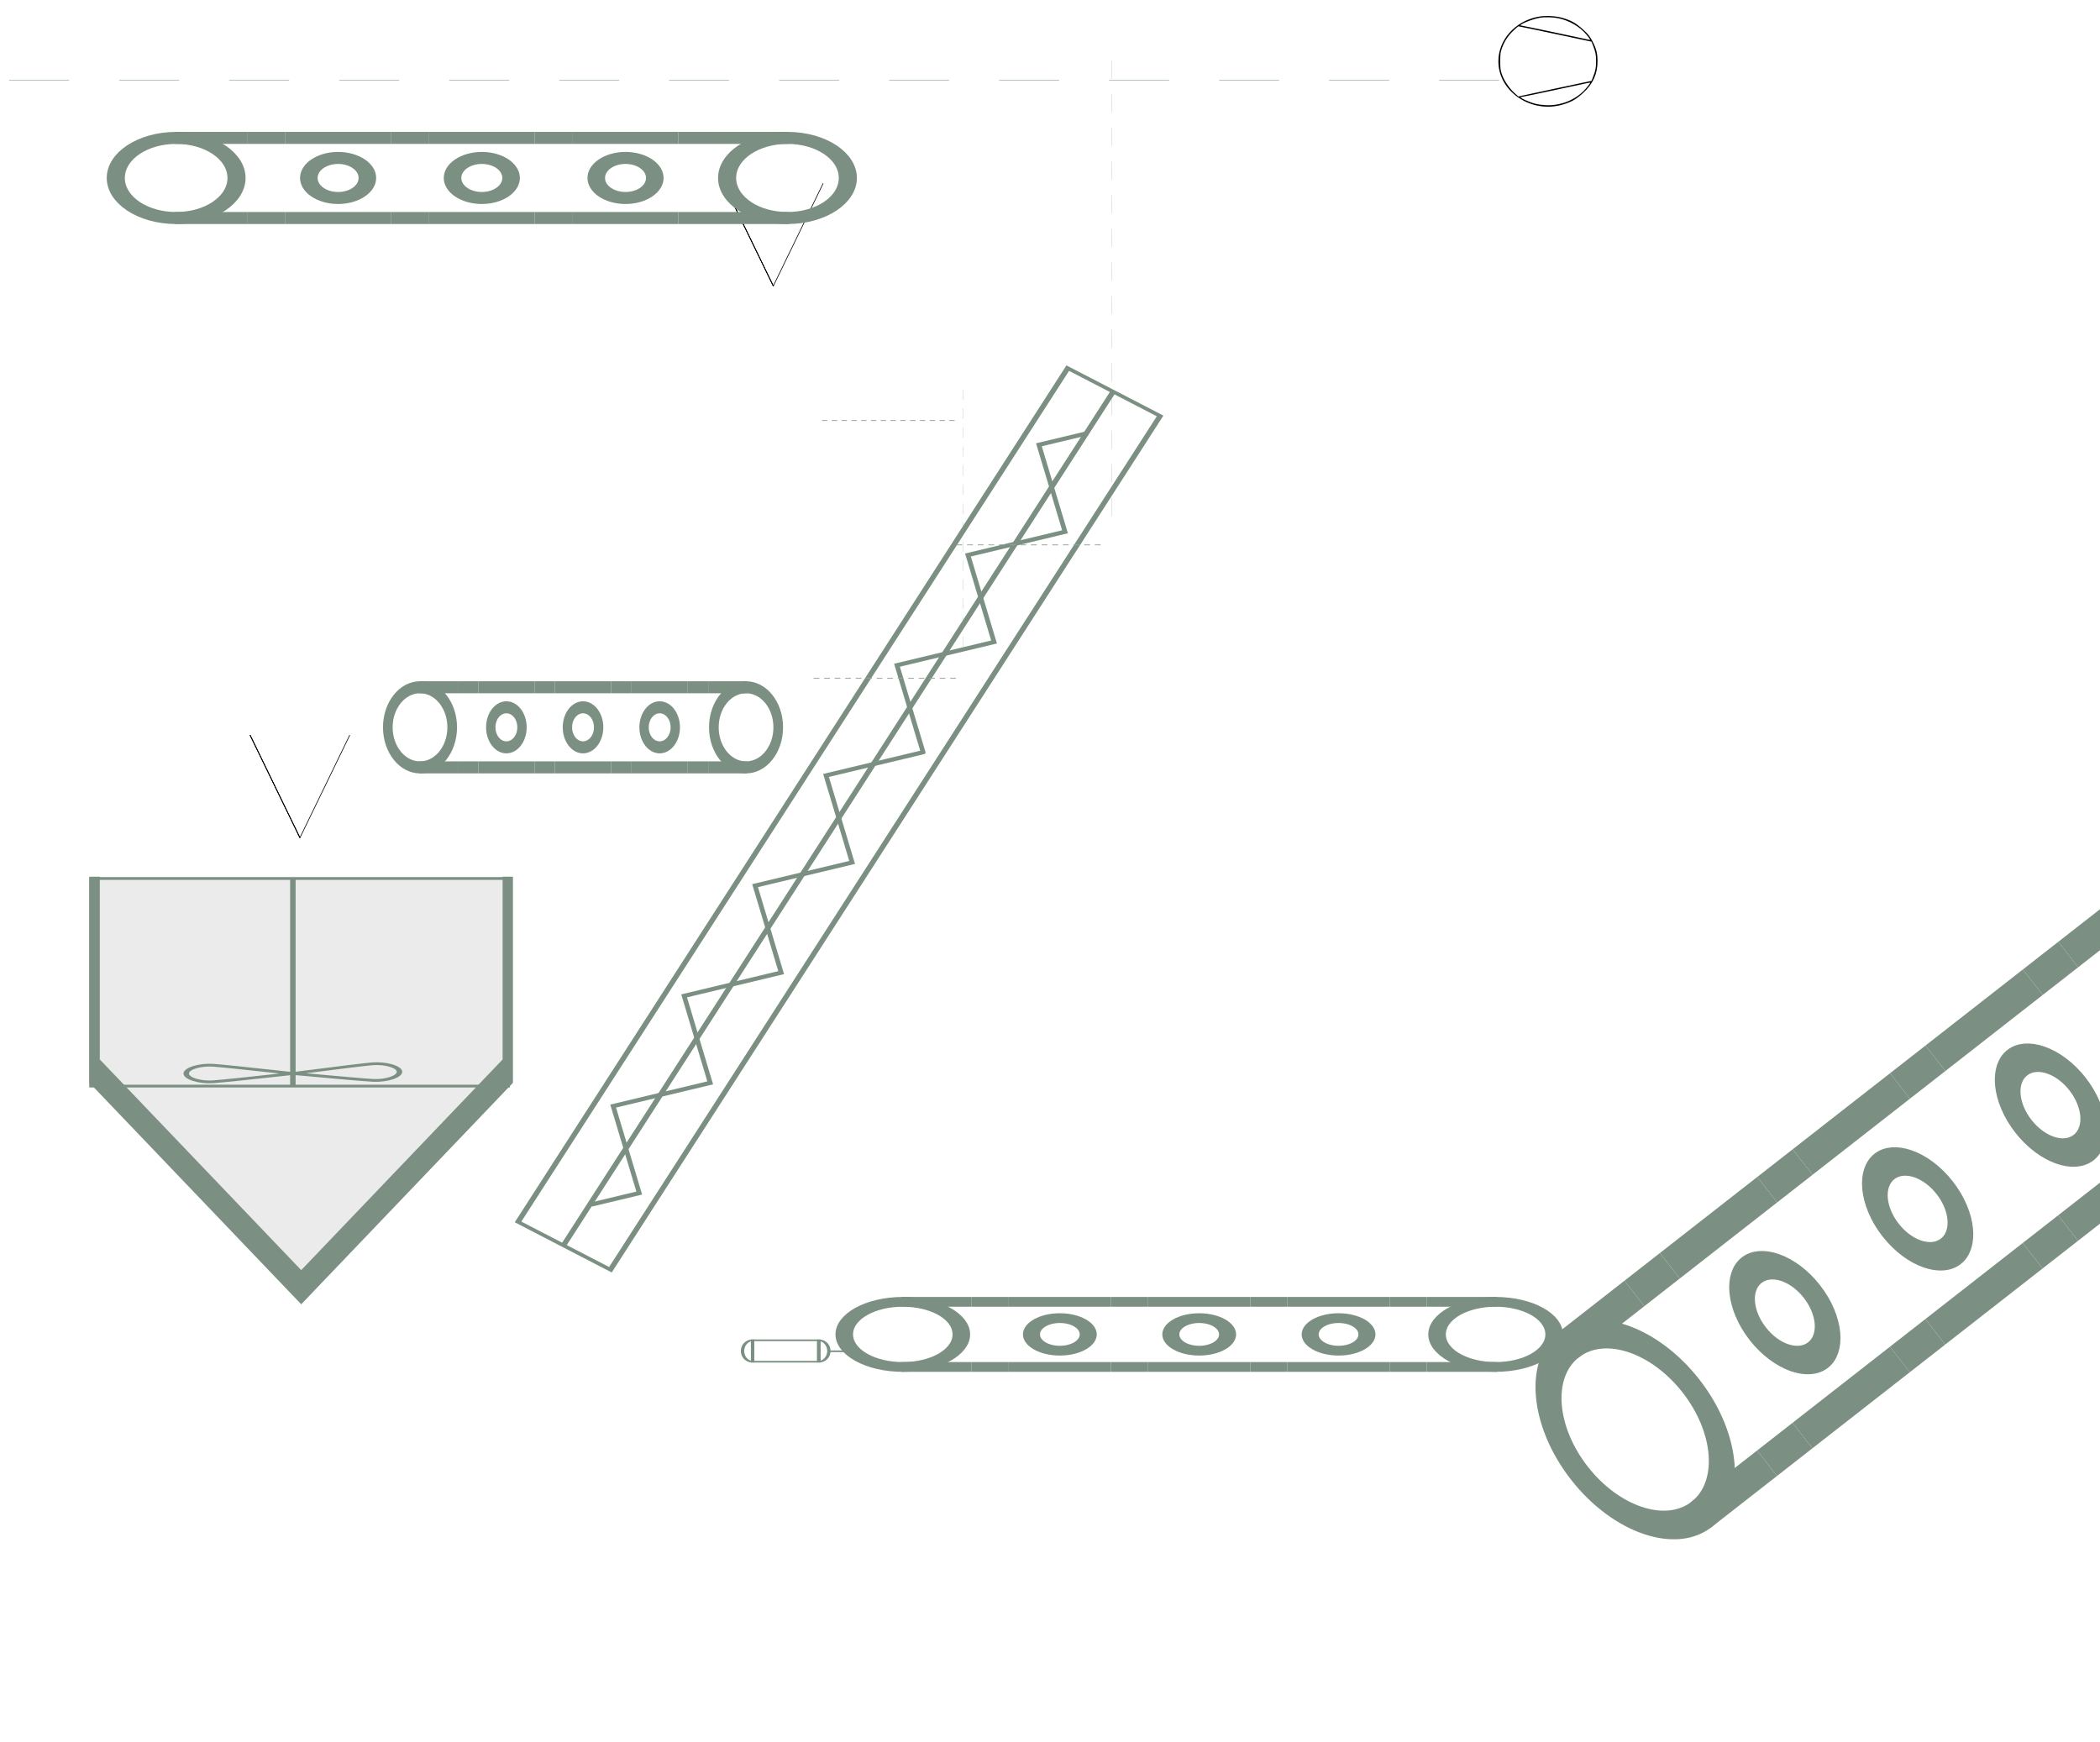
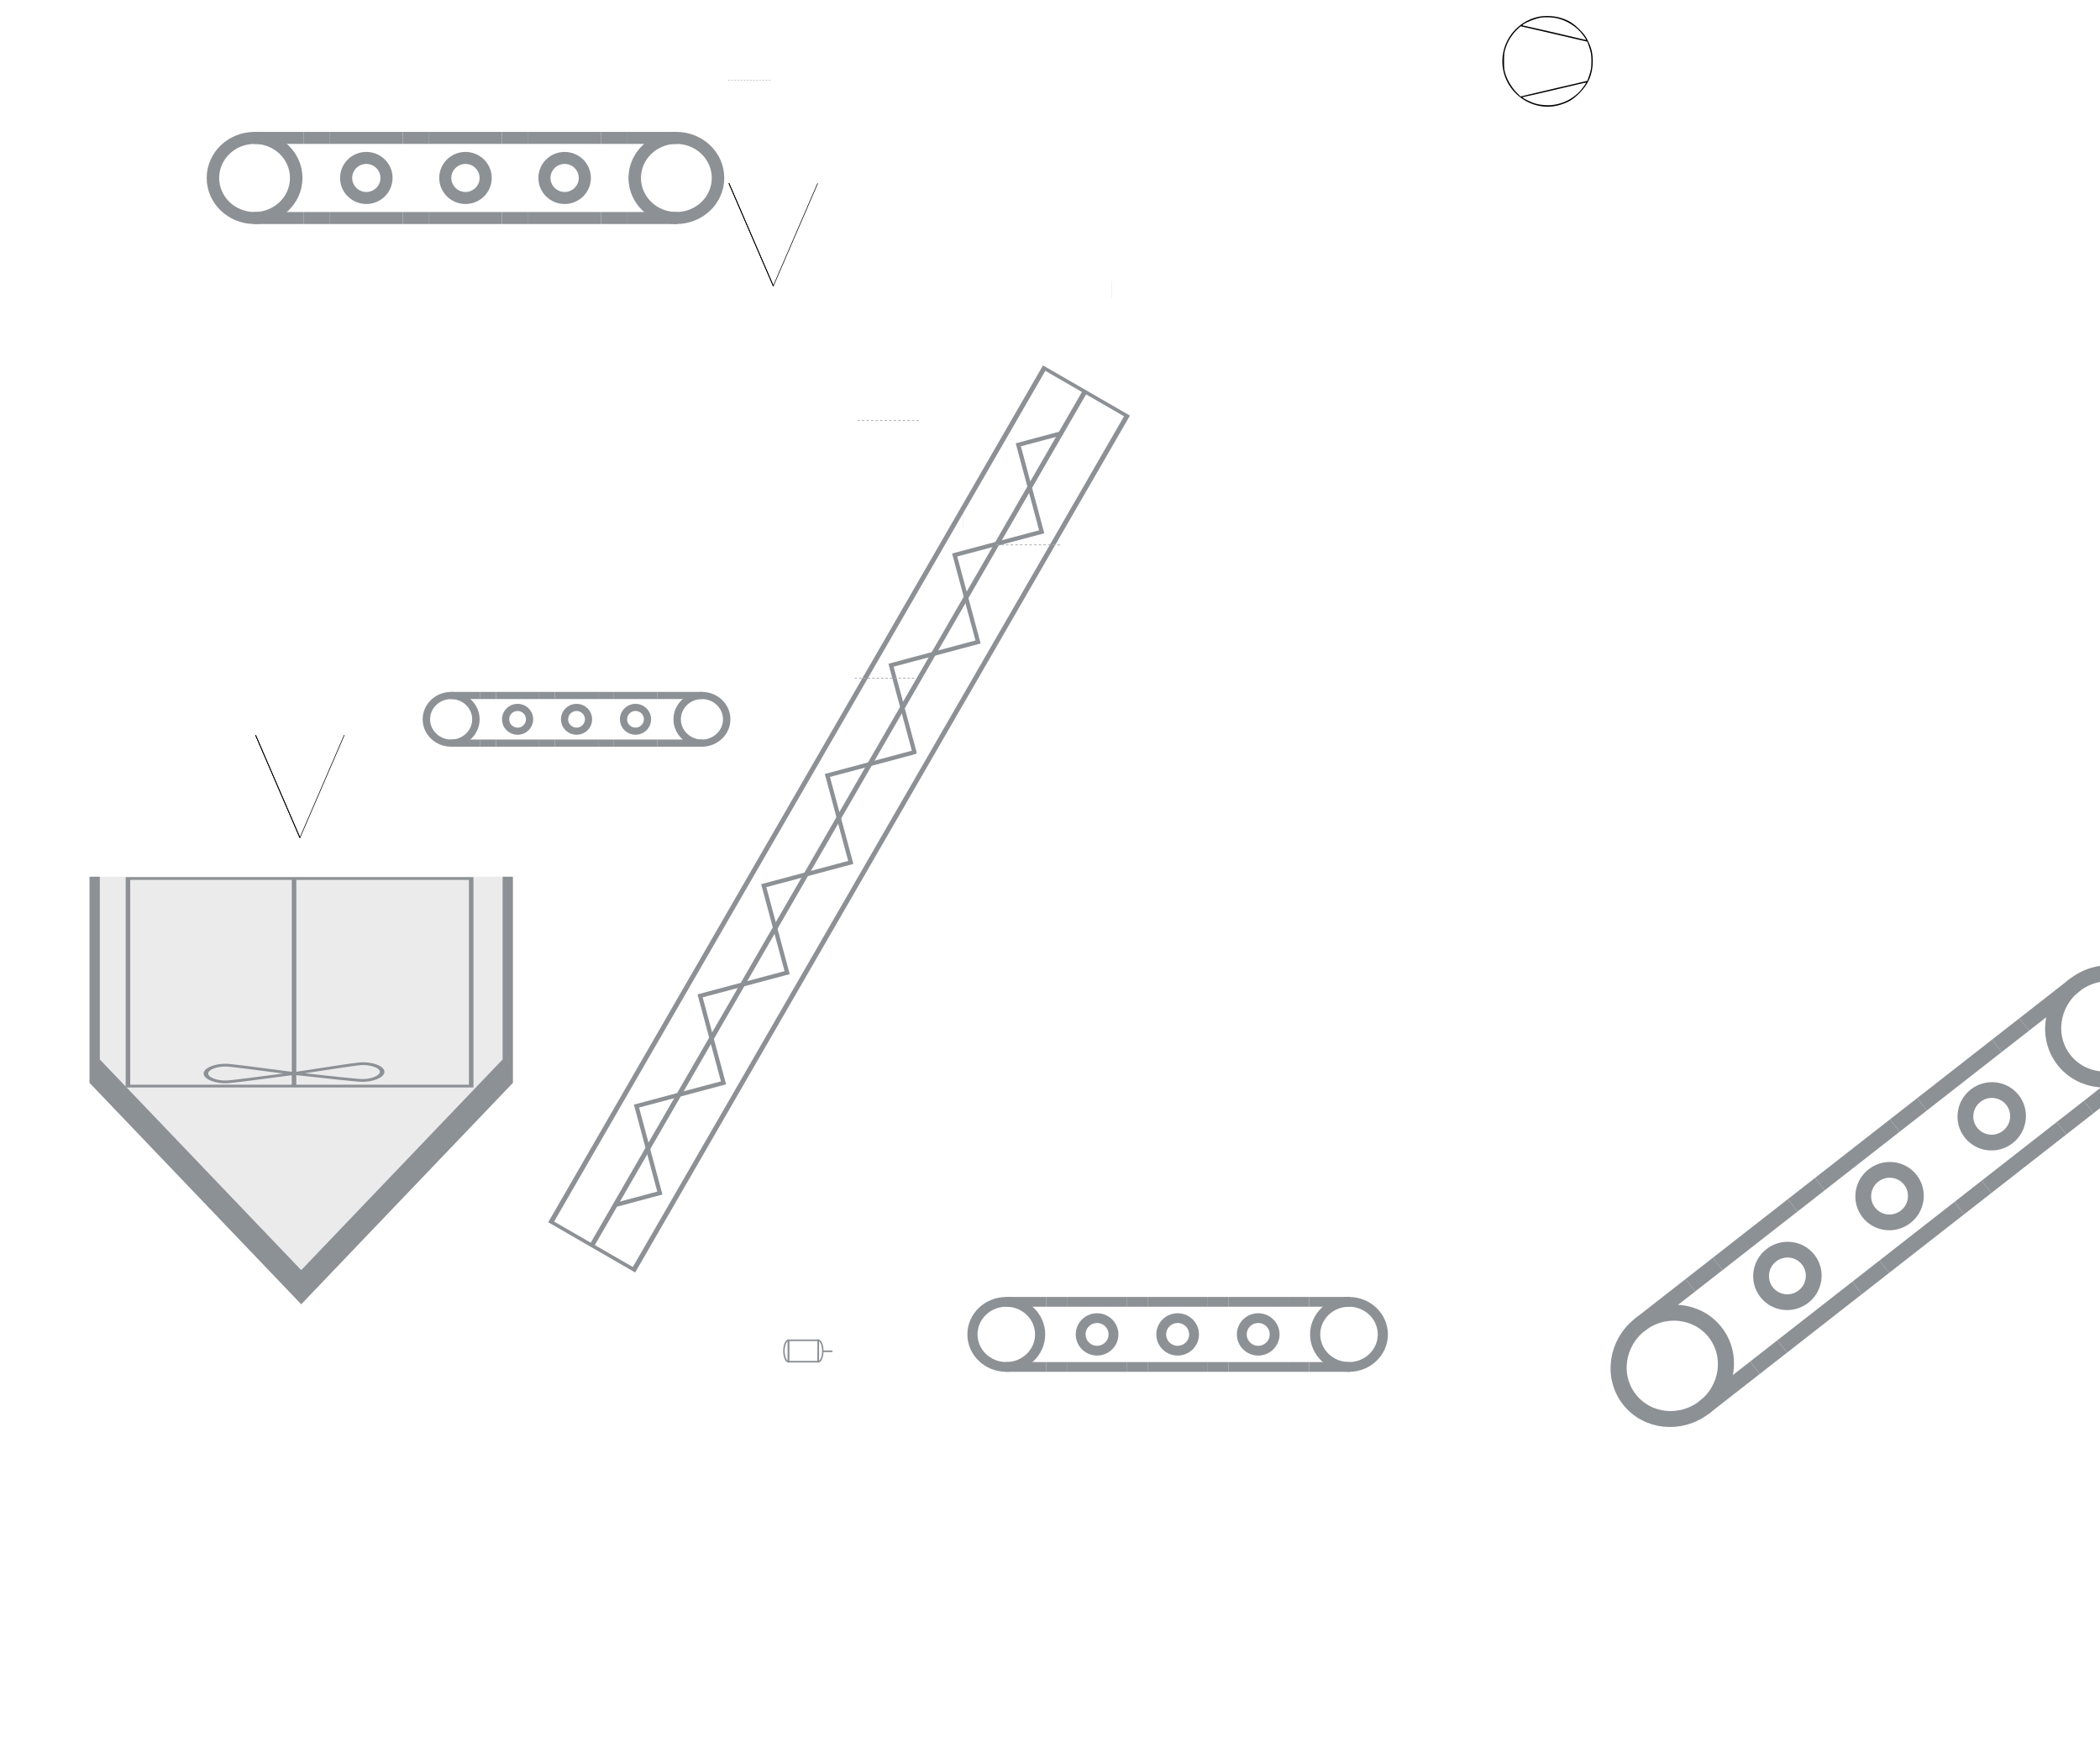
- <svg xmlns="http://www.w3.org/2000/svg" viewBox="0 0 1085 900" width="100%" height="100%" preserveAspectRatio="none" overflow="visible" style="fill:none;stroke:#7b9082;stroke-width:1.5">
+ <svg xmlns="http://www.w3.org/2000/svg" viewBox="0 0 1085 900" width="100%" height="100%" preserveAspectRatio="xMidYMid meet" overflow="visible" style="fill:none;stroke:#8c9196;stroke-width:1.5">
  <g transform="translate(148.83,165.78) rotate(0.0,284.695,277.79)">
    <svg width="569.39" height="555.58" overflow="visible">
-       <svg viewBox="0 0 500 544" width="100%" height="100%" preserveAspectRatio="none" overflow="visible">
+       <svg viewBox="0 0 500 544" width="100%" height="100%" preserveAspectRatio="xMidYMid meet" overflow="visible">
        <g transform="translate(0.0,227.01) rotate(-60.0,250.0,25.0)">
          <svg width="500.0" height="50.0" overflow="visible" viewBox="0 0 416 31" preserveAspectRatio="none">
            <defs />
            <g transform="translate(-26.83665,-211.4095)">
              <rect height="30" width="415" x="27.337" y="211.91" />
            </g>
            <g transform="translate(-26.83665,-211.4095)" />
            <g transform="translate(15.49999,-89.49997)">
              <path d="M -15,104.75 H 400" fill-opacity="0.318" fill="transparent" />
              <path d="m 5,105 13.393,10 26.786,-20 26.786,20 26.786,-20 26.786,20 26.786,-20 26.786,20 26.786,-20 c 8.929,6.667 27.416,20.47 26.786,20 l 26.786,-20 26.786,20 26.786,-20 26.786,20 26.786,-20 13.393,10 v 0 0" fill-opacity="0.318" fill="transparent" />
            </g>
            <g transform="translate(15.49999,-89.49997)" />
          </svg>
        </g>
      </svg>
    </svg>
  </g>
  <g transform="translate(570.04,31.27) rotate(0.0,4.5,118.5)">
    <svg width="9.0" height="237.0" overflow="visible">
-       <svg viewBox="0 0 150 150" width="100%" height="100%" preserveAspectRatio="none" overflow="visible">
-         <line x1="75.0" y1="0" x2="75.0" y2="150" stroke="#92a79a" stroke-width="2" stroke-dasharray="6 5" />
+       <svg viewBox="0 0 150 150" width="100%" height="100%" preserveAspectRatio="xMidYMid meet" overflow="visible">
+         <line x1="75.0" y1="0" x2="75.0" y2="150" stroke="#a9aeb3" stroke-width="2" stroke-dasharray="6 5" />
      </svg>
    </svg>
  </g>
  <g transform="translate(376.06,-346.04) rotate(90.0,11.0,387.5)">
    <svg width="22.0" height="775.0" overflow="visible">
-       <svg viewBox="0 0 150 150" width="100%" height="100%" preserveAspectRatio="none" overflow="visible">
-         <line x1="75.0" y1="0" x2="75.0" y2="150" stroke="#92a79a" stroke-width="2" stroke-dasharray="6 5" />
+       <svg viewBox="0 0 150 150" width="100%" height="100%" preserveAspectRatio="xMidYMid meet" overflow="visible">
+         <line x1="75.0" y1="0" x2="75.0" y2="150" stroke="#a9aeb3" stroke-width="2" stroke-dasharray="6 5" />
      </svg>
    </svg>
  </g>
  <g transform="translate(493.0429,201.1504) rotate(0.0,4.5,67.0)">
    <svg width="9.0" height="134.0" overflow="visible">
-       <svg viewBox="0 0 150 150" width="100%" height="100%" preserveAspectRatio="none" overflow="visible">
-         <line x1="75.0" y1="0" x2="75.0" y2="150" stroke="#92a79a" stroke-width="2" stroke-dasharray="6 5" />
+       <svg viewBox="0 0 150 150" width="100%" height="100%" preserveAspectRatio="xMidYMid meet" overflow="visible">
+         <line x1="75.0" y1="0" x2="75.0" y2="150" stroke="#a9aeb3" stroke-width="2" stroke-dasharray="6 5" />
      </svg>
    </svg>
  </g>
  <g transform="translate(591.4996,402.7046) rotate(90.0,57.42,-80.25)">
    <svg width="33.0" height="75.0" overflow="visible">
-       <svg viewBox="0 0 150 150" width="100%" height="100%" preserveAspectRatio="none" overflow="visible">
-         <line x1="75.0" y1="0" x2="75.0" y2="150" stroke="#92a79a" stroke-width="2" stroke-dasharray="6 5" />
+       <svg viewBox="0 0 150 150" width="100%" height="100%" preserveAspectRatio="xMidYMid meet" overflow="visible">
+         <line x1="75.0" y1="0" x2="75.0" y2="150" stroke="#a9aeb3" stroke-width="2" stroke-dasharray="6 5" />
      </svg>
    </svg>
  </g>
  <g transform="translate(519.13,468.05) rotate(90.0,53.94,-79.18)">
    <svg width="31.0" height="74.0" overflow="visible">
-       <svg viewBox="0 0 150 150" width="100%" height="100%" preserveAspectRatio="none" overflow="visible">
-         <line x1="75.0" y1="0" x2="75.0" y2="150" stroke="#92a79a" stroke-width="2" stroke-dasharray="6 5" />
+       <svg viewBox="0 0 150 150" width="100%" height="100%" preserveAspectRatio="xMidYMid meet" overflow="visible">
+         <line x1="75.0" y1="0" x2="75.0" y2="150" stroke="#a9aeb3" stroke-width="2" stroke-dasharray="6 5" />
      </svg>
    </svg>
  </g>
  <g transform="translate(511.38,330.78) rotate(90.0,55.68,-73.83)">
    <svg width="32.0" height="69.0" overflow="visible">
-       <svg viewBox="0 0 150 150" width="100%" height="100%" preserveAspectRatio="none" overflow="visible">
-         <line x1="75.0" y1="0" x2="75.0" y2="150" stroke="#92a79a" stroke-width="2" stroke-dasharray="6 5" />
+       <svg viewBox="0 0 150 150" width="100%" height="100%" preserveAspectRatio="xMidYMid meet" overflow="visible">
+         <line x1="75.0" y1="0" x2="75.0" y2="150" stroke="#a9aeb3" stroke-width="2" stroke-dasharray="6 5" />
      </svg>
    </svg>
  </g>
  <g transform="translate(301.5417,-3.954172) rotate(0.0,98.0,102.5)">
    <svg width="196.0" height="205.0" overflow="visible">
-       <svg viewBox="0 0 194 228" width="100%" height="100%" preserveAspectRatio="none" overflow="visible">
+       <svg viewBox="0 0 194 228" width="100%" height="100%" preserveAspectRatio="xMidYMid meet" overflow="visible">
        <g transform="translate(46.0,82.0) rotate(0.0,34.0,27.75)">
          <svg width="136.0" height="111.0" overflow="visible" viewBox="0 0 800 600" preserveAspectRatio="none">
            <g>
              <line fill="transparent" stroke="#000" stroke-width="2" x1="150" x2="300" y1="150" y2="469" />
              <line fill="transparent" stroke="#000" stroke-width="2" x1="150" x2="300" y1="150" y2="469" />
              <line fill="transparent" stroke="#000" stroke-width="2" x1="150" x2="300" y1="150" y2="469" />
              <line fill="transparent" stroke="#000" stroke-width="2" x1="450" x2="300" y1="150" y2="469" />
            </g>
          </svg>
        </g>
      </svg>
    </svg>
  </g>
  <g transform="translate(743.42,-6.757221) rotate(0.0,70.2,22.25)">
    <svg width="108.0" height="89.0" overflow="visible">
-       <svg viewBox="0 0 104 94" width="100%" height="100%" preserveAspectRatio="none" overflow="visible">
+       <svg viewBox="0 0 104 94" width="100%" height="100%" preserveAspectRatio="xMidYMid meet" overflow="visible">
        <g transform="translate(0.0,-6.0) rotate(0.0,53.5,45.5)">
          <svg width="107.0" height="91.0" overflow="visible" viewBox="0 0 300 197" preserveAspectRatio="xMidYMid meet">
            <g fill="#000000" stroke="transparent" transform="translate(0,197) scale(0.1,-0.1)">
              <path d="M1375 1634 c-317 -71 -545 -355 -545 -679 0 -469 465 -808 905 -660 118 39 180 79 276 174 138 138 202 292 202 486 0 121 -18 200 -75 315 -33 68 -58 102 -127 171 -96 95 -158 135 -276 174 -102 35 -254 43 -360 19z m288 -20 c154 -34 305 -130 396 -252 55 -72 61 -86 34 -78 -45 13 -924 216 -938 216 -77 0 145 103 265 123 60 10 177 6 243 -9z m-41 -241 l507 -118 20 -55 c36 -99 44 -144 44 -245 0 -101 -8 -146 -44 -245 l-20 -55 -510 -119 -510 -120 -51 50 c-72 70 -143 183 -175 278 -24 71 -27 96 -27 211 0 115 3 140 27 211 32 97 89 189 165 267 31 31 59 57 62 57 3 1 233 -52 512 -117z m488 -750 c0 -5 -23 -38 -51 -75 -132 -176 -350 -277 -569 -265 -109 7 -175 24 -277 74 -72 35 -90 53 -55 53 9 0 224 49 477 109 518 123 475 113 475 104z" />
            </g>
          </svg>
        </g>
      </svg>
    </svg>
  </g>
  <g transform="translate(383.0556,682.0) rotate(0.0,39.5,26.0)">
    <svg width="79.0" height="52.0" overflow="visible">
-       <svg viewBox="0 0 52 76" width="100%" height="100%" preserveAspectRatio="none" overflow="visible">
+       <svg viewBox="0 0 52 76" width="100%" height="100%" preserveAspectRatio="xMidYMid meet" overflow="visible">
        <g transform="translate(0.0,15.0) rotate(0.0,18.5,8.5)">
          <svg width="37.0" height="17.0" overflow="visible" viewBox="0 0 48.503 20.5" preserveAspectRatio="none">
            <defs />
            <g transform="translate(-99.33363,-143.4092)">
              <rect height="19.5" width="29.5" x="104.337" y="143.91" />
              <path d="m 104.334,163.409 a 4.497,9.75 0 0 1 -3.895,-4.875 4.497,9.75 0 0 1 0,-9.75 4.497,9.75 0 0 1 3.895,-4.875 v 9.75 z" />
              <path d="m 137.837,153.909 h 10" />
              <path d="m -133.837,-143.909 a 4.497,9.75 0 0 1 -3.895,-4.875 4.497,9.75 0 0 1 0,-9.75 4.497,9.75 0 0 1 3.895,-4.875 v 9.75 z" transform="scale(-1)" />
            </g>
            <g transform="translate(-99.33363,-143.4092)" />
            <g transform="translate(-56.99698,-21.49965)" />
            <g transform="translate(-56.99698,-21.49965)" />
          </svg>
        </g>
      </svg>
    </svg>
  </g>
  <g transform="translate(433.1856,671.0) rotate(0.0,160.0,18.5)">
    <svg width="320.0" height="37.0" overflow="visible">
-       <svg viewBox="0 0 200 40" width="100%" height="100%" preserveAspectRatio="none" overflow="visible">
+       <svg viewBox="0 0 200 40" width="100%" height="100%" preserveAspectRatio="xMidYMid meet" overflow="visible">
        <g transform="translate(0,0) rotate(0.0,21.5,20.0)">
          <svg width="43.0" height="40" overflow="visible" viewBox="0 0 11.375 11" preserveAspectRatio="none">
            <defs />
            <g transform="translate(-106.9612,-122.4096)">
              <circle cx="112.461" cy="127.91" r="5" />
              <path d="m 112.337,122.91 h 6" />
              <path d="m 112.337,132.91 h 6" />
            </g>
            <g transform="translate(-106.9612,-122.4096)" />
            <g transform="translate(-64.62451,-0.5000118)" />
            <g transform="translate(-64.62451,-0.5000118)" />
          </svg>
        </g>
        <g transform="translate(43.0,0) rotate(0.0,6.0,20.0)">
          <svg width="12" height="40" overflow="visible" viewBox="0 0 9 11" preserveAspectRatio="none">
            <defs />
            <g transform="translate(-105.3365,-122.4096)">
              <path d="m 114.337,122.91 h -9" />
              <path d="m 114.337,132.91 h -9" />
            </g>
            <g transform="translate(-105.3365,-122.4096)" />
            <g transform="translate(-62.99988,-0.5000158)" />
            <g transform="translate(-62.99988,-0.5000158)" />
          </svg>
        </g>
        <g transform="translate(55.0,0) rotate(0.0,16.5,20.0)">
          <svg width="33.0" height="40" overflow="visible" viewBox="0 0 9 11" preserveAspectRatio="none">
            <defs />
            <g transform="translate(-105.3365,-122.4096)">
              <path d="m 114.337,122.91 h -9" />
              <path d="m 114.337,132.91 h -9" />
            </g>
            <g transform="translate(-105.3365,-122.4096)" />
            <g transform="translate(-62.99988,-0.5000158)">
              <circle cx="109.837" cy="127.91" r="2.5" transform="translate(-42.33665,-121.9096)" />
            </g>
            <g transform="translate(-62.99988,-0.5000158)" />
          </svg>
        </g>
        <g transform="translate(88.0,0) rotate(0.0,6.0,20.0)">
          <svg width="12" height="40" overflow="visible" viewBox="0 0 9 11" preserveAspectRatio="none">
            <defs />
            <g transform="translate(-105.3365,-122.4096)">
              <path d="m 114.337,122.91 h -9" />
              <path d="m 114.337,132.91 h -9" />
            </g>
            <g transform="translate(-105.3365,-122.4096)" />
            <g transform="translate(-62.99988,-0.5000158)" />
            <g transform="translate(-62.99988,-0.5000158)" />
          </svg>
        </g>
        <g transform="translate(100.0,0) rotate(0.0,16.5,20.0)">
          <svg width="33.0" height="40" overflow="visible" viewBox="0 0 9 11" preserveAspectRatio="none">
            <defs />
            <g transform="translate(-105.3365,-122.4096)">
              <path d="m 114.337,122.91 h -9" />
              <path d="m 114.337,132.91 h -9" />
            </g>
            <g transform="translate(-105.3365,-122.4096)" />
            <g transform="translate(-62.99988,-0.5000158)">
              <circle cx="109.837" cy="127.91" r="2.5" transform="translate(-42.33665,-121.9096)" />
            </g>
            <g transform="translate(-62.99988,-0.5000158)" />
          </svg>
        </g>
        <g transform="translate(133.0,0) rotate(0.0,6.0,20.0)">
          <svg width="12" height="40" overflow="visible" viewBox="0 0 9 11" preserveAspectRatio="none">
            <defs />
            <g transform="translate(-105.3365,-122.4096)">
              <path d="m 114.337,122.91 h -9" />
              <path d="m 114.337,132.91 h -9" />
            </g>
            <g transform="translate(-105.3365,-122.4096)" />
            <g transform="translate(-62.99988,-0.5000158)" />
            <g transform="translate(-62.99988,-0.5000158)" />
          </svg>
        </g>
        <g transform="translate(145.0,0) rotate(0.0,16.5,20.0)">
          <svg width="33.0" height="40" overflow="visible" viewBox="0 0 9 11" preserveAspectRatio="none">
            <defs />
            <g transform="translate(-105.3365,-122.4096)">
              <path d="m 114.337,122.91 h -9" />
              <path d="m 114.337,132.91 h -9" />
            </g>
            <g transform="translate(-105.3365,-122.4096)" />
            <g transform="translate(-62.99988,-0.5000158)">
              <circle cx="109.837" cy="127.91" r="2.5" transform="translate(-42.33665,-121.9096)" />
            </g>
            <g transform="translate(-62.99988,-0.5000158)" />
          </svg>
        </g>
        <g transform="translate(178.0,0) rotate(0.0,6.0,20.0)">
          <svg width="12" height="40" overflow="visible" viewBox="0 0 9 11" preserveAspectRatio="none">
            <defs />
            <g transform="translate(-105.3365,-122.4096)">
              <path d="m 114.337,122.91 h -9" />
              <path d="m 114.337,132.91 h -9" />
            </g>
            <g transform="translate(-105.3365,-122.4096)" />
            <g transform="translate(-62.99988,-0.5000158)" />
            <g transform="translate(-62.99988,-0.5000158)" />
          </svg>
        </g>
        <g transform="translate(190.0,0) rotate(0.0,21.5,20.0)">
          <svg width="43.0" height="40" overflow="visible" viewBox="0 0 11.375 11" preserveAspectRatio="none">
            <defs />
            <g transform="translate(-106.9612,-122.4096)">
              <circle cx="-112.837" cy="127.91" r="5" transform="scale(-1,1)" />
              <path d="m 112.961,122.91 h -6" />
              <path d="m 112.961,132.91 h -6" />
            </g>
            <g transform="translate(-106.9612,-122.4096)" />
            <g transform="translate(-64.62451,-0.5000118)" />
            <g transform="translate(-64.62451,-0.5000118)" />
          </svg>
        </g>
      </svg>
    </svg>
  </g>
  <g transform="translate(755.19,523.14) rotate(322.0,193.5,99.5)">
    <svg width="387.0" height="199.0" overflow="visible">
-       <svg viewBox="0 0 260 65" width="100%" height="100%" preserveAspectRatio="none" overflow="visible">
+       <svg viewBox="0 0 260 65" width="100%" height="100%" preserveAspectRatio="xMidYMid meet" overflow="visible">
        <g transform="translate(0.0,21.47959) rotate(0.0,130.0,20.0)">
          <svg width="260.0" height="40.0" overflow="visible">
-             <svg viewBox="0 0 200 40" width="100%" height="100%" preserveAspectRatio="none" overflow="visible">
+             <svg viewBox="0 0 200 40" width="100%" height="100%" preserveAspectRatio="xMidYMid meet" overflow="visible">
              <g transform="translate(0,0) rotate(0.0,21.5,20.0)">
                <svg width="43.0" height="40" overflow="visible" viewBox="0 0 11.375 11" preserveAspectRatio="none">
                  <defs />
                  <g transform="translate(-106.9612,-122.4096)">
                    <circle cx="112.461" cy="127.91" r="5" />
                    <path d="m 112.337,122.91 h 6" />
                    <path d="m 112.337,132.91 h 6" />
                  </g>
                  <g transform="translate(-106.9612,-122.4096)" />
                  <g transform="translate(-64.62451,-0.5000118)" />
                  <g transform="translate(-64.62451,-0.5000118)" />
                </svg>
              </g>
              <g transform="translate(43.0,0) rotate(0.0,6.0,20.0)">
                <svg width="12" height="40" overflow="visible" viewBox="0 0 9 11" preserveAspectRatio="none">
                  <defs />
                  <g transform="translate(-105.3365,-122.4096)">
                    <path d="m 114.337,122.91 h -9" />
                    <path d="m 114.337,132.91 h -9" />
                  </g>
                  <g transform="translate(-105.3365,-122.4096)" />
                  <g transform="translate(-62.99988,-0.5000158)" />
                  <g transform="translate(-62.99988,-0.5000158)" />
                </svg>
              </g>
              <g transform="translate(55.0,0) rotate(0.0,16.5,20.0)">
                <svg width="33.0" height="40" overflow="visible" viewBox="0 0 9 11" preserveAspectRatio="none">
                  <defs />
                  <g transform="translate(-105.3365,-122.4096)">
                    <path d="m 114.337,122.91 h -9" />
                    <path d="m 114.337,132.91 h -9" />
                  </g>
                  <g transform="translate(-105.3365,-122.4096)" />
                  <g transform="translate(-62.99988,-0.5000158)">
                    <circle cx="109.837" cy="127.91" r="2.5" transform="translate(-42.33665,-121.9096)" />
                  </g>
                  <g transform="translate(-62.99988,-0.5000158)" />
                </svg>
              </g>
              <g transform="translate(88.0,0) rotate(0.0,6.0,20.0)">
                <svg width="12" height="40" overflow="visible" viewBox="0 0 9 11" preserveAspectRatio="none">
                  <defs />
                  <g transform="translate(-105.3365,-122.4096)">
                    <path d="m 114.337,122.91 h -9" />
                    <path d="m 114.337,132.91 h -9" />
                  </g>
                  <g transform="translate(-105.3365,-122.4096)" />
                  <g transform="translate(-62.99988,-0.5000158)" />
                  <g transform="translate(-62.99988,-0.5000158)" />
                </svg>
              </g>
              <g transform="translate(100.0,0) rotate(0.0,16.5,20.0)">
                <svg width="33.0" height="40" overflow="visible" viewBox="0 0 9 11" preserveAspectRatio="none">
                  <defs />
                  <g transform="translate(-105.3365,-122.4096)">
                    <path d="m 114.337,122.91 h -9" />
                    <path d="m 114.337,132.91 h -9" />
                  </g>
                  <g transform="translate(-105.3365,-122.4096)" />
                  <g transform="translate(-62.99988,-0.5000158)">
                    <circle cx="109.837" cy="127.91" r="2.5" transform="translate(-42.33665,-121.9096)" />
                  </g>
                  <g transform="translate(-62.99988,-0.5000158)" />
                </svg>
              </g>
              <g transform="translate(133.0,0) rotate(0.0,6.0,20.0)">
                <svg width="12" height="40" overflow="visible" viewBox="0 0 9 11" preserveAspectRatio="none">
                  <defs />
                  <g transform="translate(-105.3365,-122.4096)">
                    <path d="m 114.337,122.91 h -9" />
                    <path d="m 114.337,132.91 h -9" />
                  </g>
                  <g transform="translate(-105.3365,-122.4096)" />
                  <g transform="translate(-62.99988,-0.5000158)" />
                  <g transform="translate(-62.99988,-0.5000158)" />
                </svg>
              </g>
              <g transform="translate(145.0,0) rotate(0.0,16.5,20.0)">
                <svg width="33.0" height="40" overflow="visible" viewBox="0 0 9 11" preserveAspectRatio="none">
                  <defs />
                  <g transform="translate(-105.3365,-122.4096)">
                    <path d="m 114.337,122.91 h -9" />
                    <path d="m 114.337,132.91 h -9" />
                  </g>
                  <g transform="translate(-105.3365,-122.4096)" />
                  <g transform="translate(-62.99988,-0.5000158)">
                    <circle cx="109.837" cy="127.91" r="2.5" transform="translate(-42.33665,-121.9096)" />
                  </g>
                  <g transform="translate(-62.99988,-0.5000158)" />
                </svg>
              </g>
              <g transform="translate(178.0,0) rotate(0.0,6.0,20.0)">
                <svg width="12" height="40" overflow="visible" viewBox="0 0 9 11" preserveAspectRatio="none">
                  <defs />
                  <g transform="translate(-105.3365,-122.4096)">
                    <path d="m 114.337,122.91 h -9" />
                    <path d="m 114.337,132.91 h -9" />
                  </g>
                  <g transform="translate(-105.3365,-122.4096)" />
                  <g transform="translate(-62.99988,-0.5000158)" />
                  <g transform="translate(-62.99988,-0.5000158)" />
                </svg>
              </g>
              <g transform="translate(190.0,0) rotate(0.0,21.5,20.0)">
                <svg width="43.0" height="40" overflow="visible" viewBox="0 0 11.375 11" preserveAspectRatio="none">
                  <defs />
                  <g transform="translate(-106.9612,-122.4096)">
                    <circle cx="-112.837" cy="127.91" r="5" transform="scale(-1,1)" />
                    <path d="m 112.961,122.91 h -6" />
                    <path d="m 112.961,132.91 h -6" />
                  </g>
                  <g transform="translate(-106.9612,-122.4096)" />
                  <g transform="translate(-64.62451,-0.5000118)" />
                  <g transform="translate(-64.62451,-0.5000118)" />
                </svg>
              </g>
            </svg>
          </svg>
        </g>
      </svg>
    </svg>
  </g>
  <g transform="translate(56.71,44.73) rotate(0.0,165.0,37.0)">
    <svg width="330.0" height="74.0" overflow="visible">
-       <svg viewBox="0 0 260 65" width="100%" height="100%" preserveAspectRatio="none" overflow="visible">
+       <svg viewBox="0 0 260 65" width="100%" height="100%" preserveAspectRatio="xMidYMid meet" overflow="visible">
        <g transform="translate(0.0,21.47959) rotate(0.0,130.0,20.0)">
          <svg width="260.0" height="40.0" overflow="visible">
-             <svg viewBox="0 0 200 40" width="100%" height="100%" preserveAspectRatio="none" overflow="visible">
+             <svg viewBox="0 0 200 40" width="100%" height="100%" preserveAspectRatio="xMidYMid meet" overflow="visible">
              <g transform="translate(0,0) rotate(0.0,21.5,20.0)">
                <svg width="43.0" height="40" overflow="visible" viewBox="0 0 11.375 11" preserveAspectRatio="none">
                  <defs />
                  <g transform="translate(-106.9612,-122.4096)">
                    <circle cx="112.461" cy="127.91" r="5" />
                    <path d="m 112.337,122.91 h 6" />
                    <path d="m 112.337,132.91 h 6" />
                  </g>
                  <g transform="translate(-106.9612,-122.4096)" />
                  <g transform="translate(-64.62451,-0.5000118)" />
                  <g transform="translate(-64.62451,-0.5000118)" />
                </svg>
              </g>
              <g transform="translate(43.0,0) rotate(0.0,6.0,20.0)">
                <svg width="12" height="40" overflow="visible" viewBox="0 0 9 11" preserveAspectRatio="none">
                  <defs />
                  <g transform="translate(-105.3365,-122.4096)">
                    <path d="m 114.337,122.91 h -9" />
                    <path d="m 114.337,132.91 h -9" />
                  </g>
                  <g transform="translate(-105.3365,-122.4096)" />
                  <g transform="translate(-62.99988,-0.5000158)" />
                  <g transform="translate(-62.99988,-0.5000158)" />
                </svg>
              </g>
              <g transform="translate(55.0,0) rotate(0.0,16.5,20.0)">
                <svg width="33.0" height="40" overflow="visible" viewBox="0 0 9 11" preserveAspectRatio="none">
                  <defs />
                  <g transform="translate(-105.3365,-122.4096)">
                    <path d="m 114.337,122.91 h -9" />
                    <path d="m 114.337,132.91 h -9" />
                  </g>
                  <g transform="translate(-105.3365,-122.4096)" />
                  <g transform="translate(-62.99988,-0.5000158)">
                    <circle cx="109.837" cy="127.91" r="2.5" transform="translate(-42.33665,-121.9096)" />
                  </g>
                  <g transform="translate(-62.99988,-0.5000158)" />
                </svg>
              </g>
              <g transform="translate(88.0,0) rotate(0.0,6.0,20.0)">
                <svg width="12" height="40" overflow="visible" viewBox="0 0 9 11" preserveAspectRatio="none">
                  <defs />
                  <g transform="translate(-105.3365,-122.4096)">
                    <path d="m 114.337,122.91 h -9" />
                    <path d="m 114.337,132.91 h -9" />
                  </g>
                  <g transform="translate(-105.3365,-122.4096)" />
                  <g transform="translate(-62.99988,-0.5000158)" />
                  <g transform="translate(-62.99988,-0.5000158)" />
                </svg>
              </g>
              <g transform="translate(100.0,0) rotate(0.0,16.5,20.0)">
                <svg width="33.0" height="40" overflow="visible" viewBox="0 0 9 11" preserveAspectRatio="none">
                  <defs />
                  <g transform="translate(-105.3365,-122.4096)">
                    <path d="m 114.337,122.91 h -9" />
                    <path d="m 114.337,132.91 h -9" />
                  </g>
                  <g transform="translate(-105.3365,-122.4096)" />
                  <g transform="translate(-62.99988,-0.5000158)">
                    <circle cx="109.837" cy="127.91" r="2.5" transform="translate(-42.33665,-121.9096)" />
                  </g>
                  <g transform="translate(-62.99988,-0.5000158)" />
                </svg>
              </g>
              <g transform="translate(133.0,0) rotate(0.0,6.0,20.0)">
                <svg width="12" height="40" overflow="visible" viewBox="0 0 9 11" preserveAspectRatio="none">
                  <defs />
                  <g transform="translate(-105.3365,-122.4096)">
                    <path d="m 114.337,122.91 h -9" />
                    <path d="m 114.337,132.91 h -9" />
                  </g>
                  <g transform="translate(-105.3365,-122.4096)" />
                  <g transform="translate(-62.99988,-0.5000158)" />
                  <g transform="translate(-62.99988,-0.5000158)" />
                </svg>
              </g>
              <g transform="translate(145.0,0) rotate(0.0,16.5,20.0)">
                <svg width="33.0" height="40" overflow="visible" viewBox="0 0 9 11" preserveAspectRatio="none">
                  <defs />
                  <g transform="translate(-105.3365,-122.4096)">
                    <path d="m 114.337,122.91 h -9" />
                    <path d="m 114.337,132.91 h -9" />
                  </g>
                  <g transform="translate(-105.3365,-122.4096)" />
                  <g transform="translate(-62.99988,-0.5000158)">
                    <circle cx="109.837" cy="127.91" r="2.5" transform="translate(-42.33665,-121.9096)" />
                  </g>
                  <g transform="translate(-62.99988,-0.5000158)" />
                </svg>
              </g>
              <g transform="translate(178.0,0) rotate(0.0,6.0,20.0)">
                <svg width="12" height="40" overflow="visible" viewBox="0 0 9 11" preserveAspectRatio="none">
                  <defs />
                  <g transform="translate(-105.3365,-122.4096)">
                    <path d="m 114.337,122.91 h -9" />
                    <path d="m 114.337,132.91 h -9" />
                  </g>
                  <g transform="translate(-105.3365,-122.4096)" />
                  <g transform="translate(-62.99988,-0.5000158)" />
                  <g transform="translate(-62.99988,-0.5000158)" />
                </svg>
              </g>
              <g transform="translate(190.0,0) rotate(0.0,21.5,20.0)">
                <svg width="43.0" height="40" overflow="visible" viewBox="0 0 11.375 11" preserveAspectRatio="none">
                  <defs />
                  <g transform="translate(-106.9612,-122.4096)">
                    <circle cx="-112.837" cy="127.91" r="5" transform="scale(-1,1)" />
                    <path d="m 112.961,122.91 h -6" />
                    <path d="m 112.961,132.91 h -6" />
                  </g>
                  <g transform="translate(-106.9612,-122.4096)" />
                  <g transform="translate(-64.62451,-0.5000118)" />
                  <g transform="translate(-64.62451,-0.5000118)" />
                </svg>
              </g>
            </svg>
          </svg>
        </g>
      </svg>
    </svg>
  </g>
  <g transform="translate(198.71,328.5917) rotate(0.0,88.0,37.0)">
    <svg width="176.0" height="74.0" overflow="visible">
-       <svg viewBox="0 0 260 65" width="100%" height="100%" preserveAspectRatio="none" overflow="visible">
+       <svg viewBox="0 0 260 65" width="100%" height="100%" preserveAspectRatio="xMidYMid meet" overflow="visible">
        <g transform="translate(0.0,21.47959) rotate(0.0,130.0,20.0)">
          <svg width="260.0" height="40.0" overflow="visible">
-             <svg viewBox="0 0 200 40" width="100%" height="100%" preserveAspectRatio="none" overflow="visible">
+             <svg viewBox="0 0 200 40" width="100%" height="100%" preserveAspectRatio="xMidYMid meet" overflow="visible">
              <g transform="translate(0,0) rotate(0.0,21.5,20.0)">
                <svg width="43.0" height="40" overflow="visible" viewBox="0 0 11.375 11" preserveAspectRatio="none">
                  <defs />
                  <g transform="translate(-106.9612,-122.4096)">
                    <circle cx="112.461" cy="127.91" r="5" />
                    <path d="m 112.337,122.91 h 6" />
                    <path d="m 112.337,132.91 h 6" />
                  </g>
                  <g transform="translate(-106.9612,-122.4096)" />
                  <g transform="translate(-64.62451,-0.5000118)" />
                  <g transform="translate(-64.62451,-0.5000118)" />
                </svg>
              </g>
              <g transform="translate(43.0,0) rotate(0.0,6.0,20.0)">
                <svg width="12" height="40" overflow="visible" viewBox="0 0 9 11" preserveAspectRatio="none">
                  <defs />
                  <g transform="translate(-105.3365,-122.4096)">
                    <path d="m 114.337,122.91 h -9" />
                    <path d="m 114.337,132.91 h -9" />
                  </g>
                  <g transform="translate(-105.3365,-122.4096)" />
                  <g transform="translate(-62.99988,-0.5000158)" />
                  <g transform="translate(-62.99988,-0.5000158)" />
                </svg>
              </g>
              <g transform="translate(55.0,0) rotate(0.0,16.5,20.0)">
                <svg width="33.0" height="40" overflow="visible" viewBox="0 0 9 11" preserveAspectRatio="none">
                  <defs />
                  <g transform="translate(-105.3365,-122.4096)">
                    <path d="m 114.337,122.91 h -9" />
                    <path d="m 114.337,132.91 h -9" />
                  </g>
                  <g transform="translate(-105.3365,-122.4096)" />
                  <g transform="translate(-62.99988,-0.5000158)">
                    <circle cx="109.837" cy="127.91" r="2.5" transform="translate(-42.33665,-121.9096)" />
                  </g>
                  <g transform="translate(-62.99988,-0.5000158)" />
                </svg>
              </g>
              <g transform="translate(88.0,0) rotate(0.0,6.0,20.0)">
                <svg width="12" height="40" overflow="visible" viewBox="0 0 9 11" preserveAspectRatio="none">
                  <defs />
                  <g transform="translate(-105.3365,-122.4096)">
                    <path d="m 114.337,122.91 h -9" />
                    <path d="m 114.337,132.91 h -9" />
                  </g>
                  <g transform="translate(-105.3365,-122.4096)" />
                  <g transform="translate(-62.99988,-0.5000158)" />
                  <g transform="translate(-62.99988,-0.5000158)" />
                </svg>
              </g>
              <g transform="translate(100.0,0) rotate(0.0,16.5,20.0)">
                <svg width="33.0" height="40" overflow="visible" viewBox="0 0 9 11" preserveAspectRatio="none">
                  <defs />
                  <g transform="translate(-105.3365,-122.4096)">
                    <path d="m 114.337,122.91 h -9" />
                    <path d="m 114.337,132.91 h -9" />
                  </g>
                  <g transform="translate(-105.3365,-122.4096)" />
                  <g transform="translate(-62.99988,-0.5000158)">
                    <circle cx="109.837" cy="127.91" r="2.5" transform="translate(-42.33665,-121.9096)" />
                  </g>
                  <g transform="translate(-62.99988,-0.5000158)" />
                </svg>
              </g>
              <g transform="translate(133.0,0) rotate(0.0,6.0,20.0)">
                <svg width="12" height="40" overflow="visible" viewBox="0 0 9 11" preserveAspectRatio="none">
                  <defs />
                  <g transform="translate(-105.3365,-122.4096)">
                    <path d="m 114.337,122.91 h -9" />
                    <path d="m 114.337,132.91 h -9" />
                  </g>
                  <g transform="translate(-105.3365,-122.4096)" />
                  <g transform="translate(-62.99988,-0.5000158)" />
                  <g transform="translate(-62.99988,-0.5000158)" />
                </svg>
              </g>
              <g transform="translate(145.0,0) rotate(0.0,16.5,20.0)">
                <svg width="33.0" height="40" overflow="visible" viewBox="0 0 9 11" preserveAspectRatio="none">
                  <defs />
                  <g transform="translate(-105.3365,-122.4096)">
                    <path d="m 114.337,122.91 h -9" />
                    <path d="m 114.337,132.91 h -9" />
                  </g>
                  <g transform="translate(-105.3365,-122.4096)" />
                  <g transform="translate(-62.99988,-0.5000158)">
                    <circle cx="109.837" cy="127.91" r="2.5" transform="translate(-42.33665,-121.9096)" />
                  </g>
                  <g transform="translate(-62.99988,-0.5000158)" />
                </svg>
              </g>
              <g transform="translate(178.0,0) rotate(0.0,6.0,20.0)">
                <svg width="12" height="40" overflow="visible" viewBox="0 0 9 11" preserveAspectRatio="none">
                  <defs />
                  <g transform="translate(-105.3365,-122.4096)">
                    <path d="m 114.337,122.91 h -9" />
                    <path d="m 114.337,132.91 h -9" />
                  </g>
                  <g transform="translate(-105.3365,-122.4096)" />
                  <g transform="translate(-62.99988,-0.5000158)" />
                  <g transform="translate(-62.99988,-0.5000158)" />
                </svg>
              </g>
              <g transform="translate(190.0,0) rotate(0.0,21.5,20.0)">
                <svg width="43.0" height="40" overflow="visible" viewBox="0 0 11.375 11" preserveAspectRatio="none">
                  <defs />
                  <g transform="translate(-106.9612,-122.4096)">
                    <circle cx="-112.837" cy="127.91" r="5" transform="scale(-1,1)" />
                    <path d="m 112.961,122.91 h -6" />
                    <path d="m 112.961,132.91 h -6" />
                  </g>
                  <g transform="translate(-106.9612,-122.4096)" />
                  <g transform="translate(-64.62451,-0.5000118)" />
                  <g transform="translate(-64.62451,-0.5000118)" />
                </svg>
              </g>
            </svg>
          </svg>
        </g>
      </svg>
    </svg>
  </g>
  <g transform="translate(56.95664,281.1349) rotate(0.0,98.0,102.5)">
    <svg width="196.0" height="205.0" overflow="visible">
-       <svg viewBox="0 0 194 228" width="100%" height="100%" preserveAspectRatio="none" overflow="visible">
+       <svg viewBox="0 0 194 228" width="100%" height="100%" preserveAspectRatio="xMidYMid meet" overflow="visible">
        <g transform="translate(46.0,82.0) rotate(0.0,34.0,27.75)">
          <svg width="136.0" height="111.0" overflow="visible" viewBox="0 0 800 600" preserveAspectRatio="none">
            <g>
              <line fill="transparent" stroke="#000" stroke-width="2" x1="150" x2="300" y1="150" y2="469" />
              <line fill="transparent" stroke="#000" stroke-width="2" x1="150" x2="300" y1="150" y2="469" />
              <line fill="transparent" stroke="#000" stroke-width="2" x1="150" x2="300" y1="150" y2="469" />
              <line fill="transparent" stroke="#000" stroke-width="2" x1="450" x2="300" y1="150" y2="469" />
            </g>
          </svg>
        </g>
      </svg>
    </svg>
  </g>
  <g transform="translate(47.12664,453.0067) rotate(0.0,108.5,109.0)">
    <svg width="217.0" height="218.0" overflow="visible" viewBox="0 0 61 19.527" preserveAspectRatio="none">
      <defs />
      <g transform="translate(-1.836665,-231.9094)">
        <path d="m 2.337,231.909 v 9 l 30,10 30,-10 v -9" fill="#ebebeb" />
      </g>
      <g transform="translate(-1.836665,-231.9094)" />
      <g transform="translate(40.49998,-109.9998)" />
      <g transform="translate(40.49998,-109.9998)" />
    </svg>
  </g>
  <g transform="translate(45.77664,453.0667) rotate(0.0,109.0,54.5)">
    <svg width="218.0" height="109.0" overflow="visible">
-       <svg viewBox="0 0 501 303" width="100%" height="100%" preserveAspectRatio="none" overflow="visible">
+       <svg viewBox="0 0 501 303" width="100%" height="100%" preserveAspectRatio="xMidYMid meet" overflow="visible">
        <g transform="translate(0.0,0.0) rotate(0.0,250.5,151.5)">
          <svg width="501.0" height="303.0" overflow="visible" viewBox="0 0 115.5 115" preserveAspectRatio="none">
            <defs />
            <g transform="translate(-71.41532,-79.40943)">
              <rect height="113.157" width="113.657" x="72.337" y="80.331" />
            </g>
            <g transform="translate(-71.41532,-79.40943)" />
            <g transform="translate(-29.07867,42.50012)">
              <path d="m 85,-42 c 0,35.567 3e-5,67.505 0,106.7" />
              <path d="m 84.994,64.736 c 0,2.265 4.28e-4,4.299 0,6.795" />
              <path d="m 84.867,64.758 q 18.546,-4.742 21.828,-5.312 c 3.649,-0.582 7.393,1.561 7.488,4.286  m -29.318,0.967 q 18.832,3.435 22.146,3.774 c 3.68,0.326 7.265,-2.073 7.17,-4.799" />
              <path d="m 85.134,64.7 q -18.7,4.091 -22,4.545 c -3.667,0.455 -7.333,-1.818 -7.333,-4.545  m 29.334,0.058 q -18.7,-4.091 -22,-4.545 c -3.667,-0.455 -7.333,1.818 -7.333,4.545" />
            </g>
            <g transform="translate(-29.07867,42.50012)" />
          </svg>
        </g>
      </svg>
    </svg>
  </g>
</svg>
